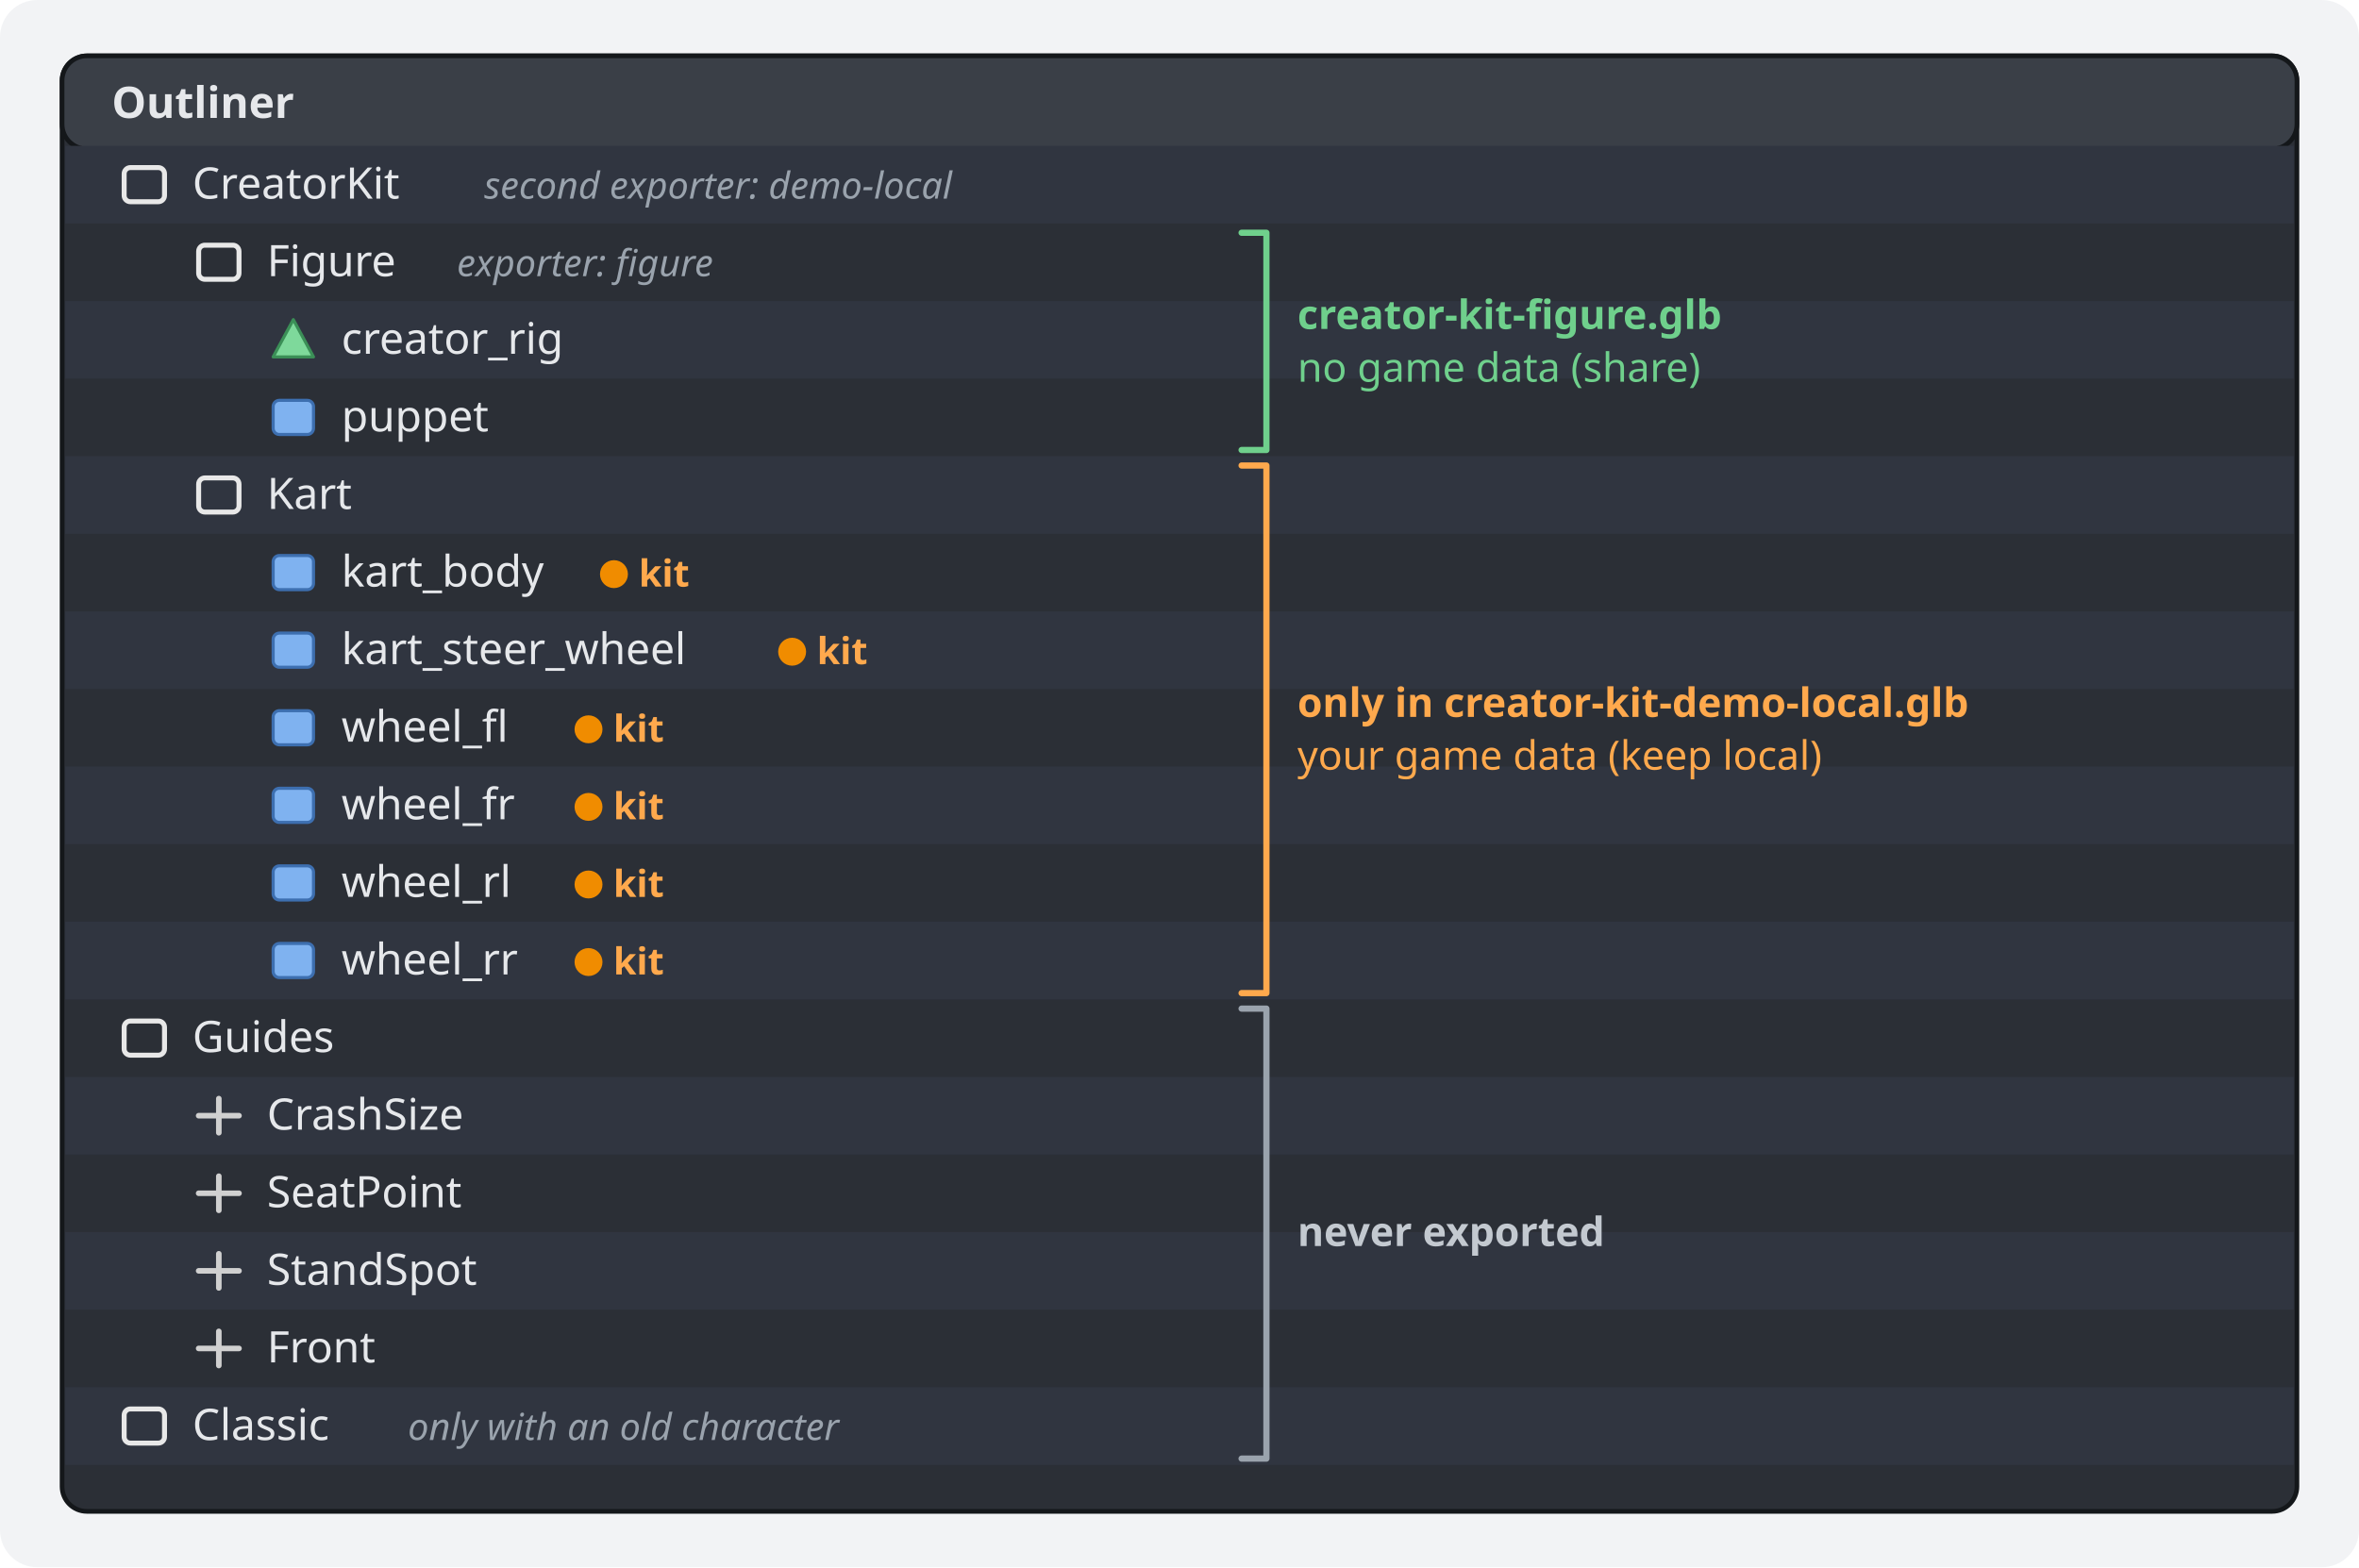
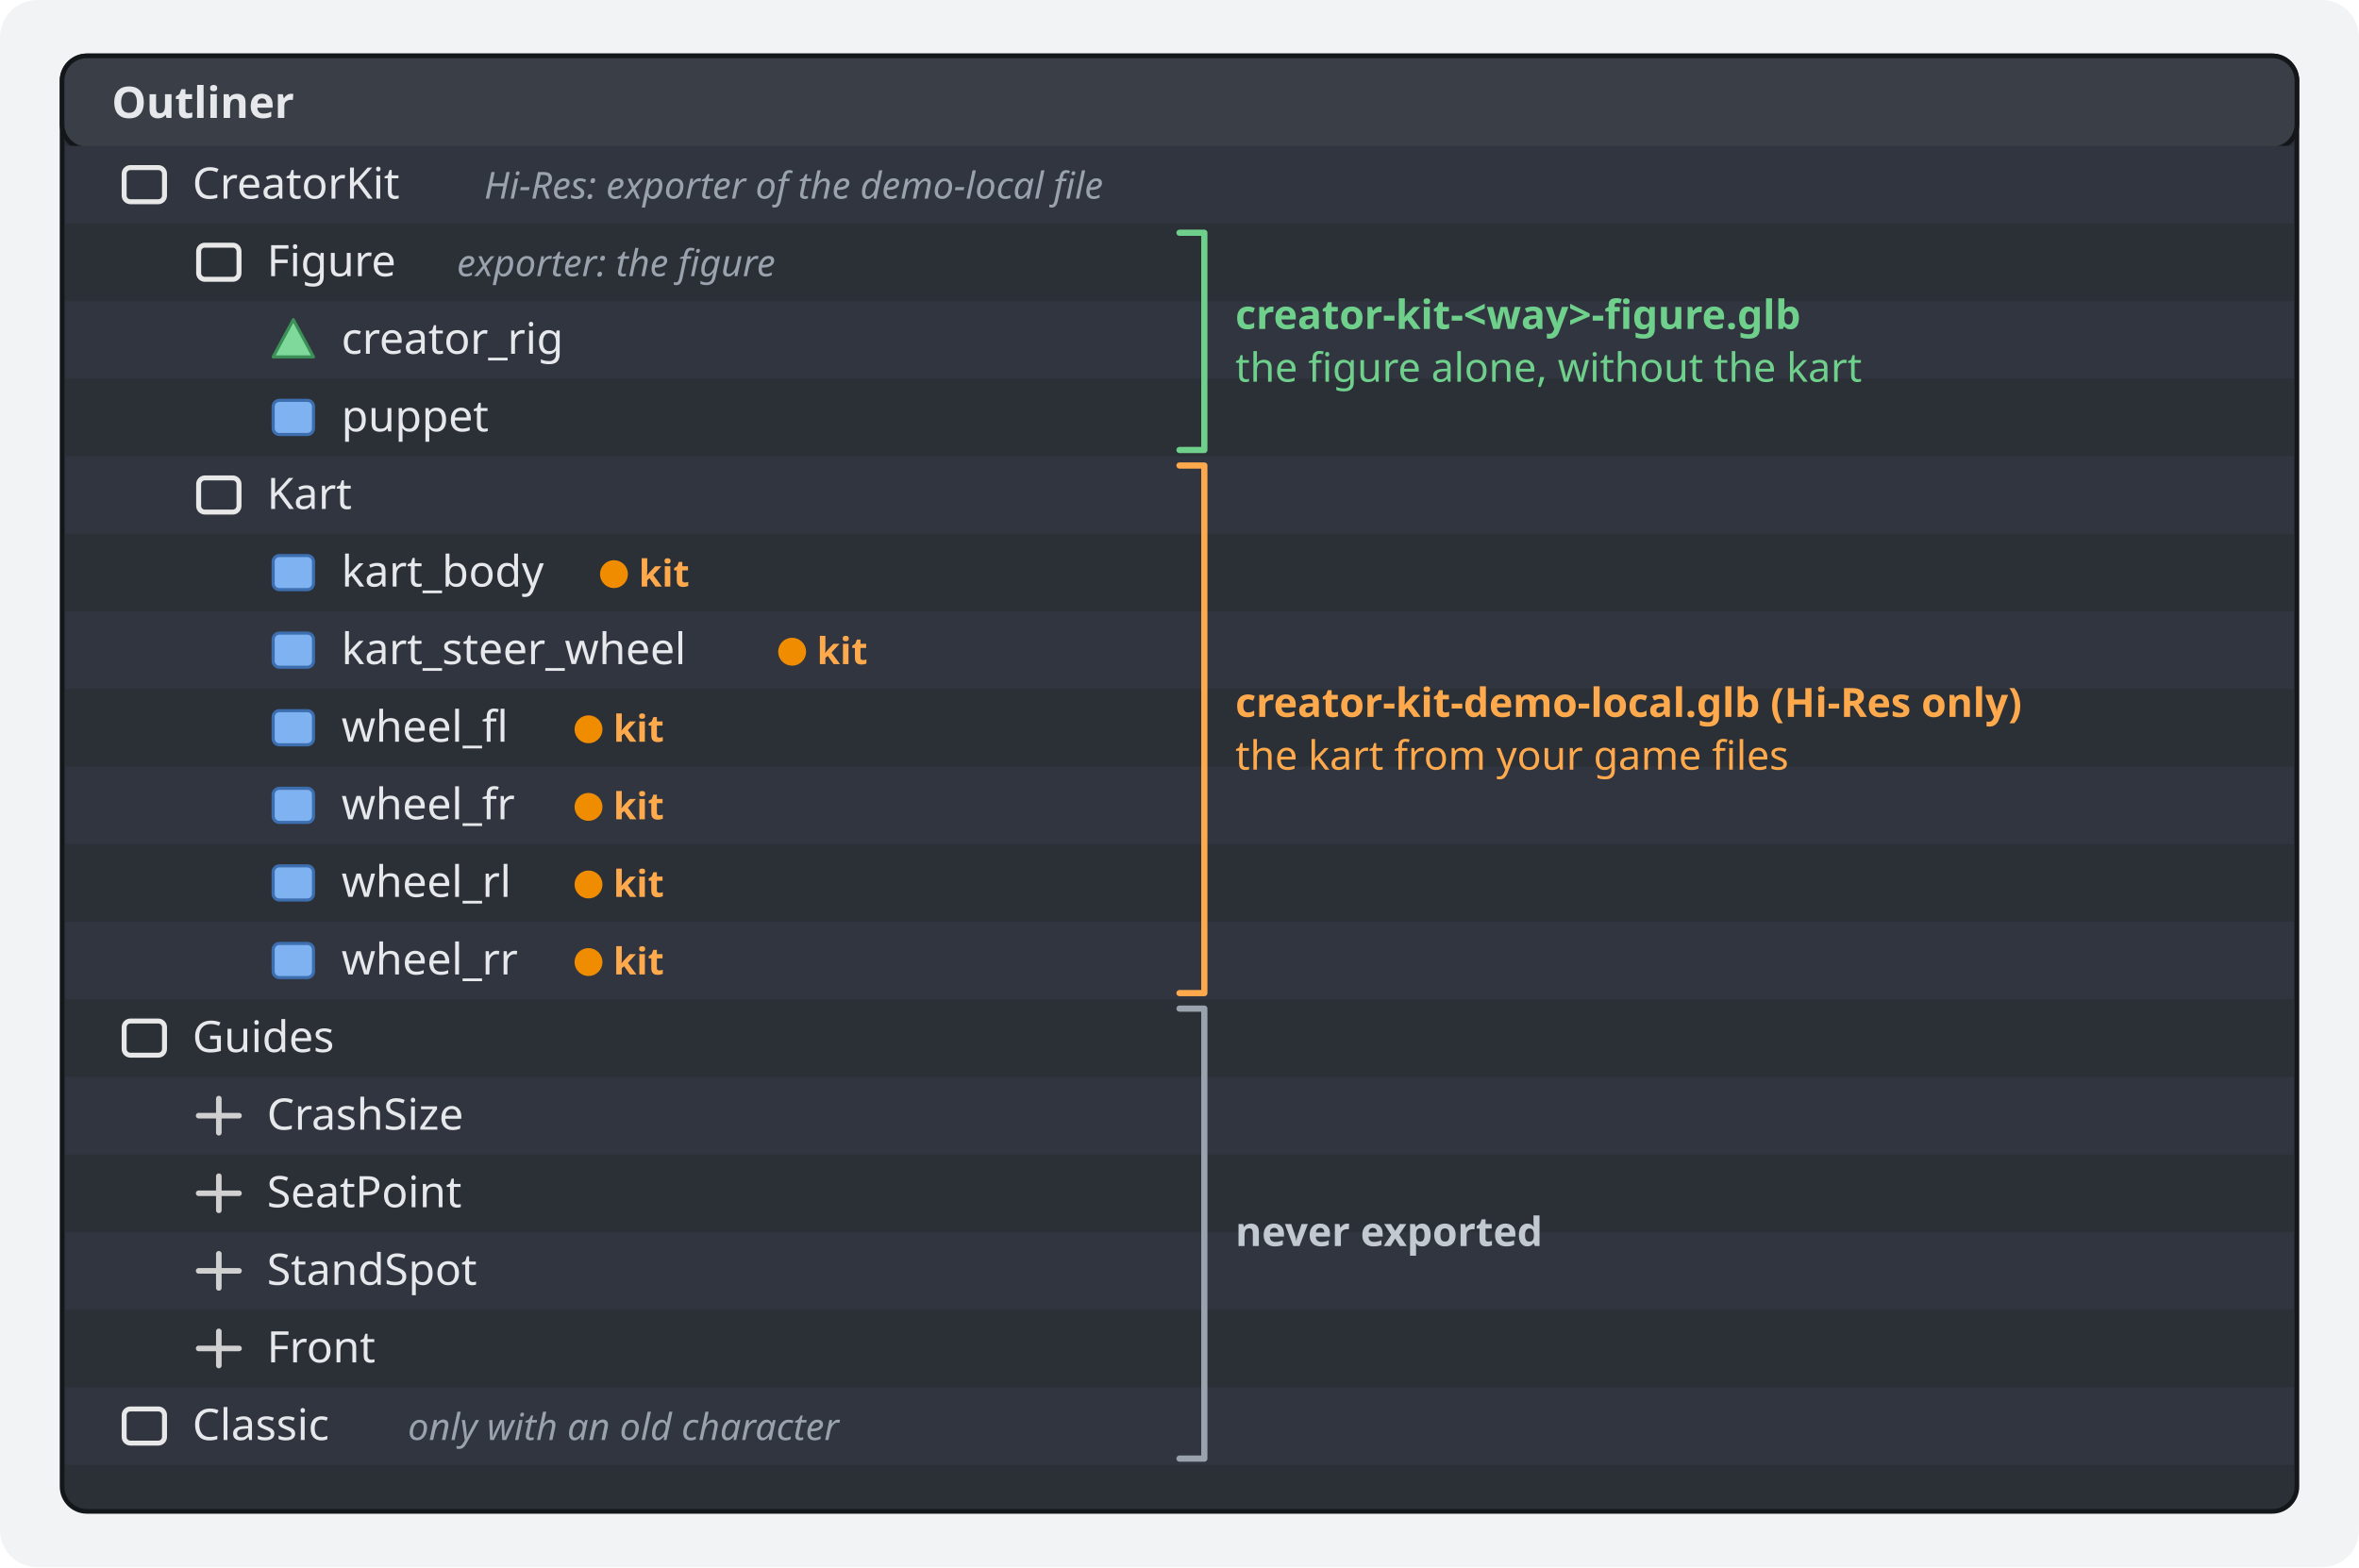
<svg xmlns="http://www.w3.org/2000/svg" viewBox="0 0 760 505" width="760" height="505" font-family="sans-serif">
  <rect width="760" height="505" rx="12" fill="#f2f3f5" />
  <rect x="20" y="18" width="720" height="469" rx="8" fill="#2b2f36" stroke="#14171a" stroke-width="1.5" />
  <rect x="20" y="18" width="720" height="30" rx="8" fill="#3a3f47" stroke="#14171a" stroke-width="1.5" />
  <text x="36" y="38" font-size="14" font-weight="bold" fill="#e6e8eb">Outliner</text>
  <rect x="21" y="47" width="718" height="25" fill="#303540" />
  <rect x="40" y="54" width="13" height="11" rx="2" fill="none" stroke="#e8e8e8" stroke-width="1.6" />
  <text x="62" y="64" font-size="14" fill="#e6e8eb">CreatorKit</text>
-   <text x="156" y="64" font-size="12" font-style="italic" fill="#9aa3ad">second exporter: demo-local</text>
+   <text x="156" y="64" font-size="12" font-style="italic" fill="#9aa3ad">Hi-Res: exporter of the demo-local file</text>
  <rect x="64" y="79" width="13" height="11" rx="2" fill="none" stroke="#e8e8e8" stroke-width="1.6" />
  <text x="86" y="89" font-size="14" fill="#e6e8eb">Figure</text>
-   <text x="147.2" y="89" font-size="12" font-style="italic" fill="#9aa3ad">exporter: figure</text>
+   <text x="147.2" y="89" font-size="12" font-style="italic" fill="#9aa3ad">exporter: the figure</text>
  <rect x="21" y="97" width="718" height="25" fill="#303540" />
  <path d="M94.5 103L101 115 88 115z" fill="#7ed99b" stroke="#3b8f57" stroke-width="1" stroke-linejoin="round" stroke-linecap="round" />
  <text x="110" y="114" font-size="14" fill="#e6e8eb">creator_rig</text>
  <rect x="88" y="129" width="13" height="11" rx="2" fill="#7fb2f0" stroke="#3d6fb0" stroke-width="1" />
  <text x="110" y="139" font-size="14" fill="#e6e8eb">puppet</text>
  <rect x="21" y="147" width="718" height="25" fill="#303540" />
  <rect x="64" y="154" width="13" height="11" rx="2" fill="none" stroke="#e8e8e8" stroke-width="1.6" />
  <text x="86" y="164" font-size="14" fill="#e6e8eb">Kart</text>
  <rect x="88" y="179" width="13" height="11" rx="2" fill="#7fb2f0" stroke="#3d6fb0" stroke-width="1" />
  <text x="110" y="189" font-size="14" fill="#e6e8eb">kart_body</text>
  <circle cx="197.8" cy="185" r="4" fill="#f08c00" stroke="#f08c00" stroke-width="1" />
  <text x="205.8" y="189" font-size="12" font-weight="bold" fill="#ffa94d">kit</text>
  <rect x="21" y="197" width="718" height="25" fill="#303540" />
  <rect x="88" y="204" width="13" height="11" rx="2" fill="#7fb2f0" stroke="#3d6fb0" stroke-width="1" />
  <text x="110" y="214" font-size="14" fill="#e6e8eb">kart_steer_wheel</text>
  <circle cx="255.2" cy="210" r="4" fill="#f08c00" stroke="#f08c00" stroke-width="1" />
  <text x="263.2" y="214" font-size="12" font-weight="bold" fill="#ffa94d">kit</text>
  <rect x="88" y="229" width="13" height="11" rx="2" fill="#7fb2f0" stroke="#3d6fb0" stroke-width="1" />
  <text x="110" y="239" font-size="14" fill="#e6e8eb">wheel_fl</text>
  <circle cx="189.6" cy="235" r="4" fill="#f08c00" stroke="#f08c00" stroke-width="1" />
  <text x="197.6" y="239" font-size="12" font-weight="bold" fill="#ffa94d">kit</text>
  <rect x="21" y="247" width="718" height="25" fill="#303540" />
  <rect x="88" y="254" width="13" height="11" rx="2" fill="#7fb2f0" stroke="#3d6fb0" stroke-width="1" />
  <text x="110" y="264" font-size="14" fill="#e6e8eb">wheel_fr</text>
  <circle cx="189.6" cy="260" r="4" fill="#f08c00" stroke="#f08c00" stroke-width="1" />
  <text x="197.6" y="264" font-size="12" font-weight="bold" fill="#ffa94d">kit</text>
  <rect x="88" y="279" width="13" height="11" rx="2" fill="#7fb2f0" stroke="#3d6fb0" stroke-width="1" />
  <text x="110" y="289" font-size="14" fill="#e6e8eb">wheel_rl</text>
  <circle cx="189.6" cy="285" r="4" fill="#f08c00" stroke="#f08c00" stroke-width="1" />
  <text x="197.6" y="289" font-size="12" font-weight="bold" fill="#ffa94d">kit</text>
  <rect x="21" y="297" width="718" height="25" fill="#303540" />
  <rect x="88" y="304" width="13" height="11" rx="2" fill="#7fb2f0" stroke="#3d6fb0" stroke-width="1" />
  <text x="110" y="314" font-size="14" fill="#e6e8eb">wheel_rr</text>
  <circle cx="189.6" cy="310" r="4" fill="#f08c00" stroke="#f08c00" stroke-width="1" />
  <text x="197.6" y="314" font-size="12" font-weight="bold" fill="#ffa94d">kit</text>
  <rect x="40" y="329" width="13" height="11" rx="2" fill="none" stroke="#e8e8e8" stroke-width="1.6" />
  <text x="62" y="339" font-size="14" fill="#e6e8eb">Guides</text>
  <rect x="21" y="347" width="718" height="25" fill="#303540" />
  <path d="M70.5 354L70.5 365" fill="none" stroke="#d0d0d0" stroke-width="1.8" stroke-linecap="round" />
  <path d="M64 359.5L77 359.5" fill="none" stroke="#d0d0d0" stroke-width="1.8" stroke-linecap="round" />
  <text x="86" y="364" font-size="14" fill="#e6e8eb">CrashSize</text>
  <path d="M70.5 379L70.5 390" fill="none" stroke="#d0d0d0" stroke-width="1.8" stroke-linecap="round" />
  <path d="M64 384.5L77 384.5" fill="none" stroke="#d0d0d0" stroke-width="1.8" stroke-linecap="round" />
  <text x="86" y="389" font-size="14" fill="#e6e8eb">SeatPoint</text>
  <rect x="21" y="397" width="718" height="25" fill="#303540" />
  <path d="M70.5 404L70.5 415" fill="none" stroke="#d0d0d0" stroke-width="1.8" stroke-linecap="round" />
  <path d="M64 409.5L77 409.5" fill="none" stroke="#d0d0d0" stroke-width="1.8" stroke-linecap="round" />
  <text x="86" y="414" font-size="14" fill="#e6e8eb">StandSpot</text>
  <path d="M70.5 429L70.5 440" fill="none" stroke="#d0d0d0" stroke-width="1.8" stroke-linecap="round" />
  <path d="M64 434.5L77 434.5" fill="none" stroke="#d0d0d0" stroke-width="1.8" stroke-linecap="round" />
  <text x="86" y="439" font-size="14" fill="#e6e8eb">Front</text>
  <rect x="21" y="447" width="718" height="25" fill="#303540" />
  <rect x="40" y="454" width="13" height="11" rx="2" fill="none" stroke="#e8e8e8" stroke-width="1.6" />
  <text x="62" y="464" font-size="14" fill="#e6e8eb">Classic</text>
  <text x="131.4" y="464" font-size="12" font-style="italic" fill="#9aa3ad">only with an old character</text>
-   <path d="M400 75L408 75 408 145 400 145" fill="none" stroke="#6fd08c" stroke-width="2" stroke-linejoin="round" stroke-linecap="round" />
-   <text x="418" y="106" font-size="13" font-weight="bold" fill="#6fd08c">creator-kit-figure.glb</text>
-   <text x="418" y="123" font-size="13" fill="#6fd08c">no game data (share)</text>
-   <path d="M400 150L408 150 408 320 400 320" fill="none" stroke="#ffa94d" stroke-width="2" stroke-linejoin="round" stroke-linecap="round" />
-   <text x="418" y="231" font-size="13" font-weight="bold" fill="#ffa94d">only in creator-kit-demo-local.glb</text>
-   <text x="418" y="248" font-size="13" fill="#ffa94d">your game data (keep local)</text>
-   <path d="M400 325L408 325 408 470 400 470" fill="none" stroke="#9aa3ad" stroke-width="2" stroke-linejoin="round" stroke-linecap="round" />
-   <text x="418" y="401.5" font-size="13" font-weight="bold" fill="#c3c9d0">never exported</text>
+   <path d="M380 75L388 75 388 145 380 145" fill="none" stroke="#6fd08c" stroke-width="2" stroke-linejoin="round" stroke-linecap="round" />
+   <text x="398" y="106" font-size="13" font-weight="bold" fill="#6fd08c">creator-kit-&lt;way&gt;-figure.glb</text>
+   <text x="398" y="123" font-size="13" fill="#6fd08c">the figure alone, without the kart</text>
+   <path d="M380 150L388 150 388 320 380 320" fill="none" stroke="#ffa94d" stroke-width="2" stroke-linejoin="round" stroke-linecap="round" />
+   <text x="398" y="231" font-size="13" font-weight="bold" fill="#ffa94d">creator-kit-demo-local.glb (Hi-Res only)</text>
+   <text x="398" y="248" font-size="13" fill="#ffa94d">the kart from your game files</text>
+   <path d="M380 325L388 325 388 470 380 470" fill="none" stroke="#9aa3ad" stroke-width="2" stroke-linejoin="round" stroke-linecap="round" />
+   <text x="398" y="401.5" font-size="13" font-weight="bold" fill="#c3c9d0">never exported</text>
</svg>
